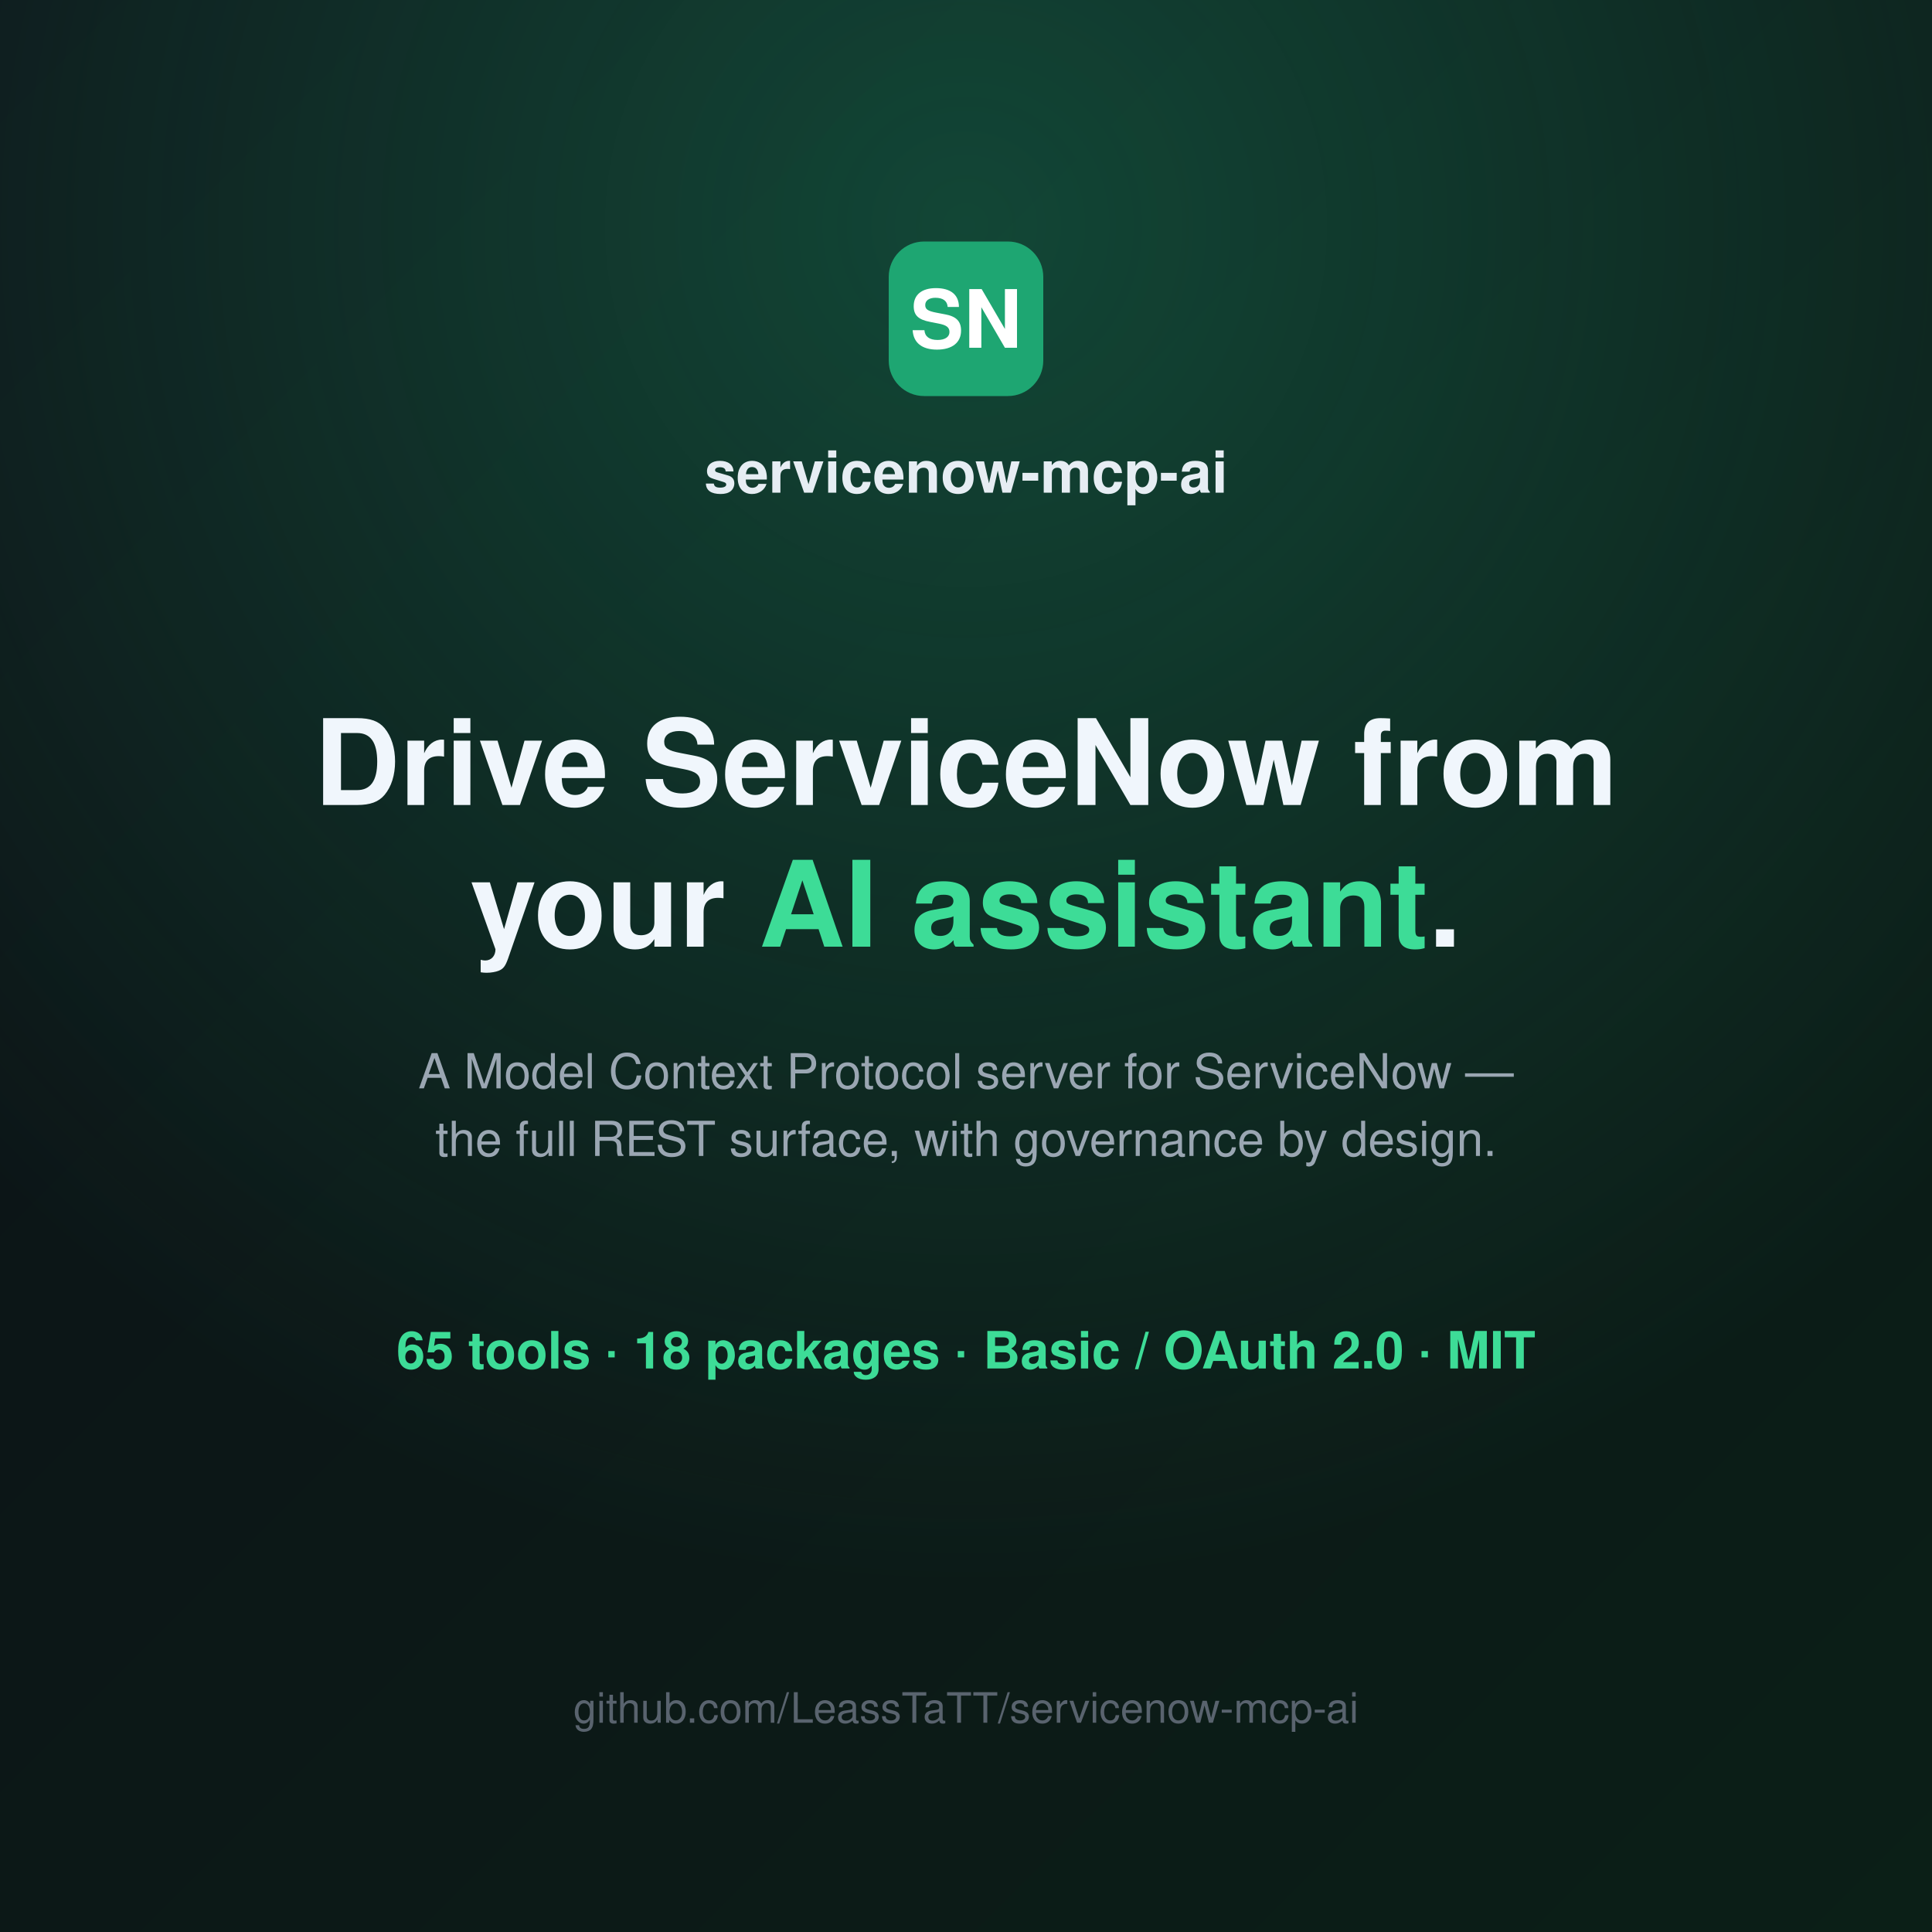
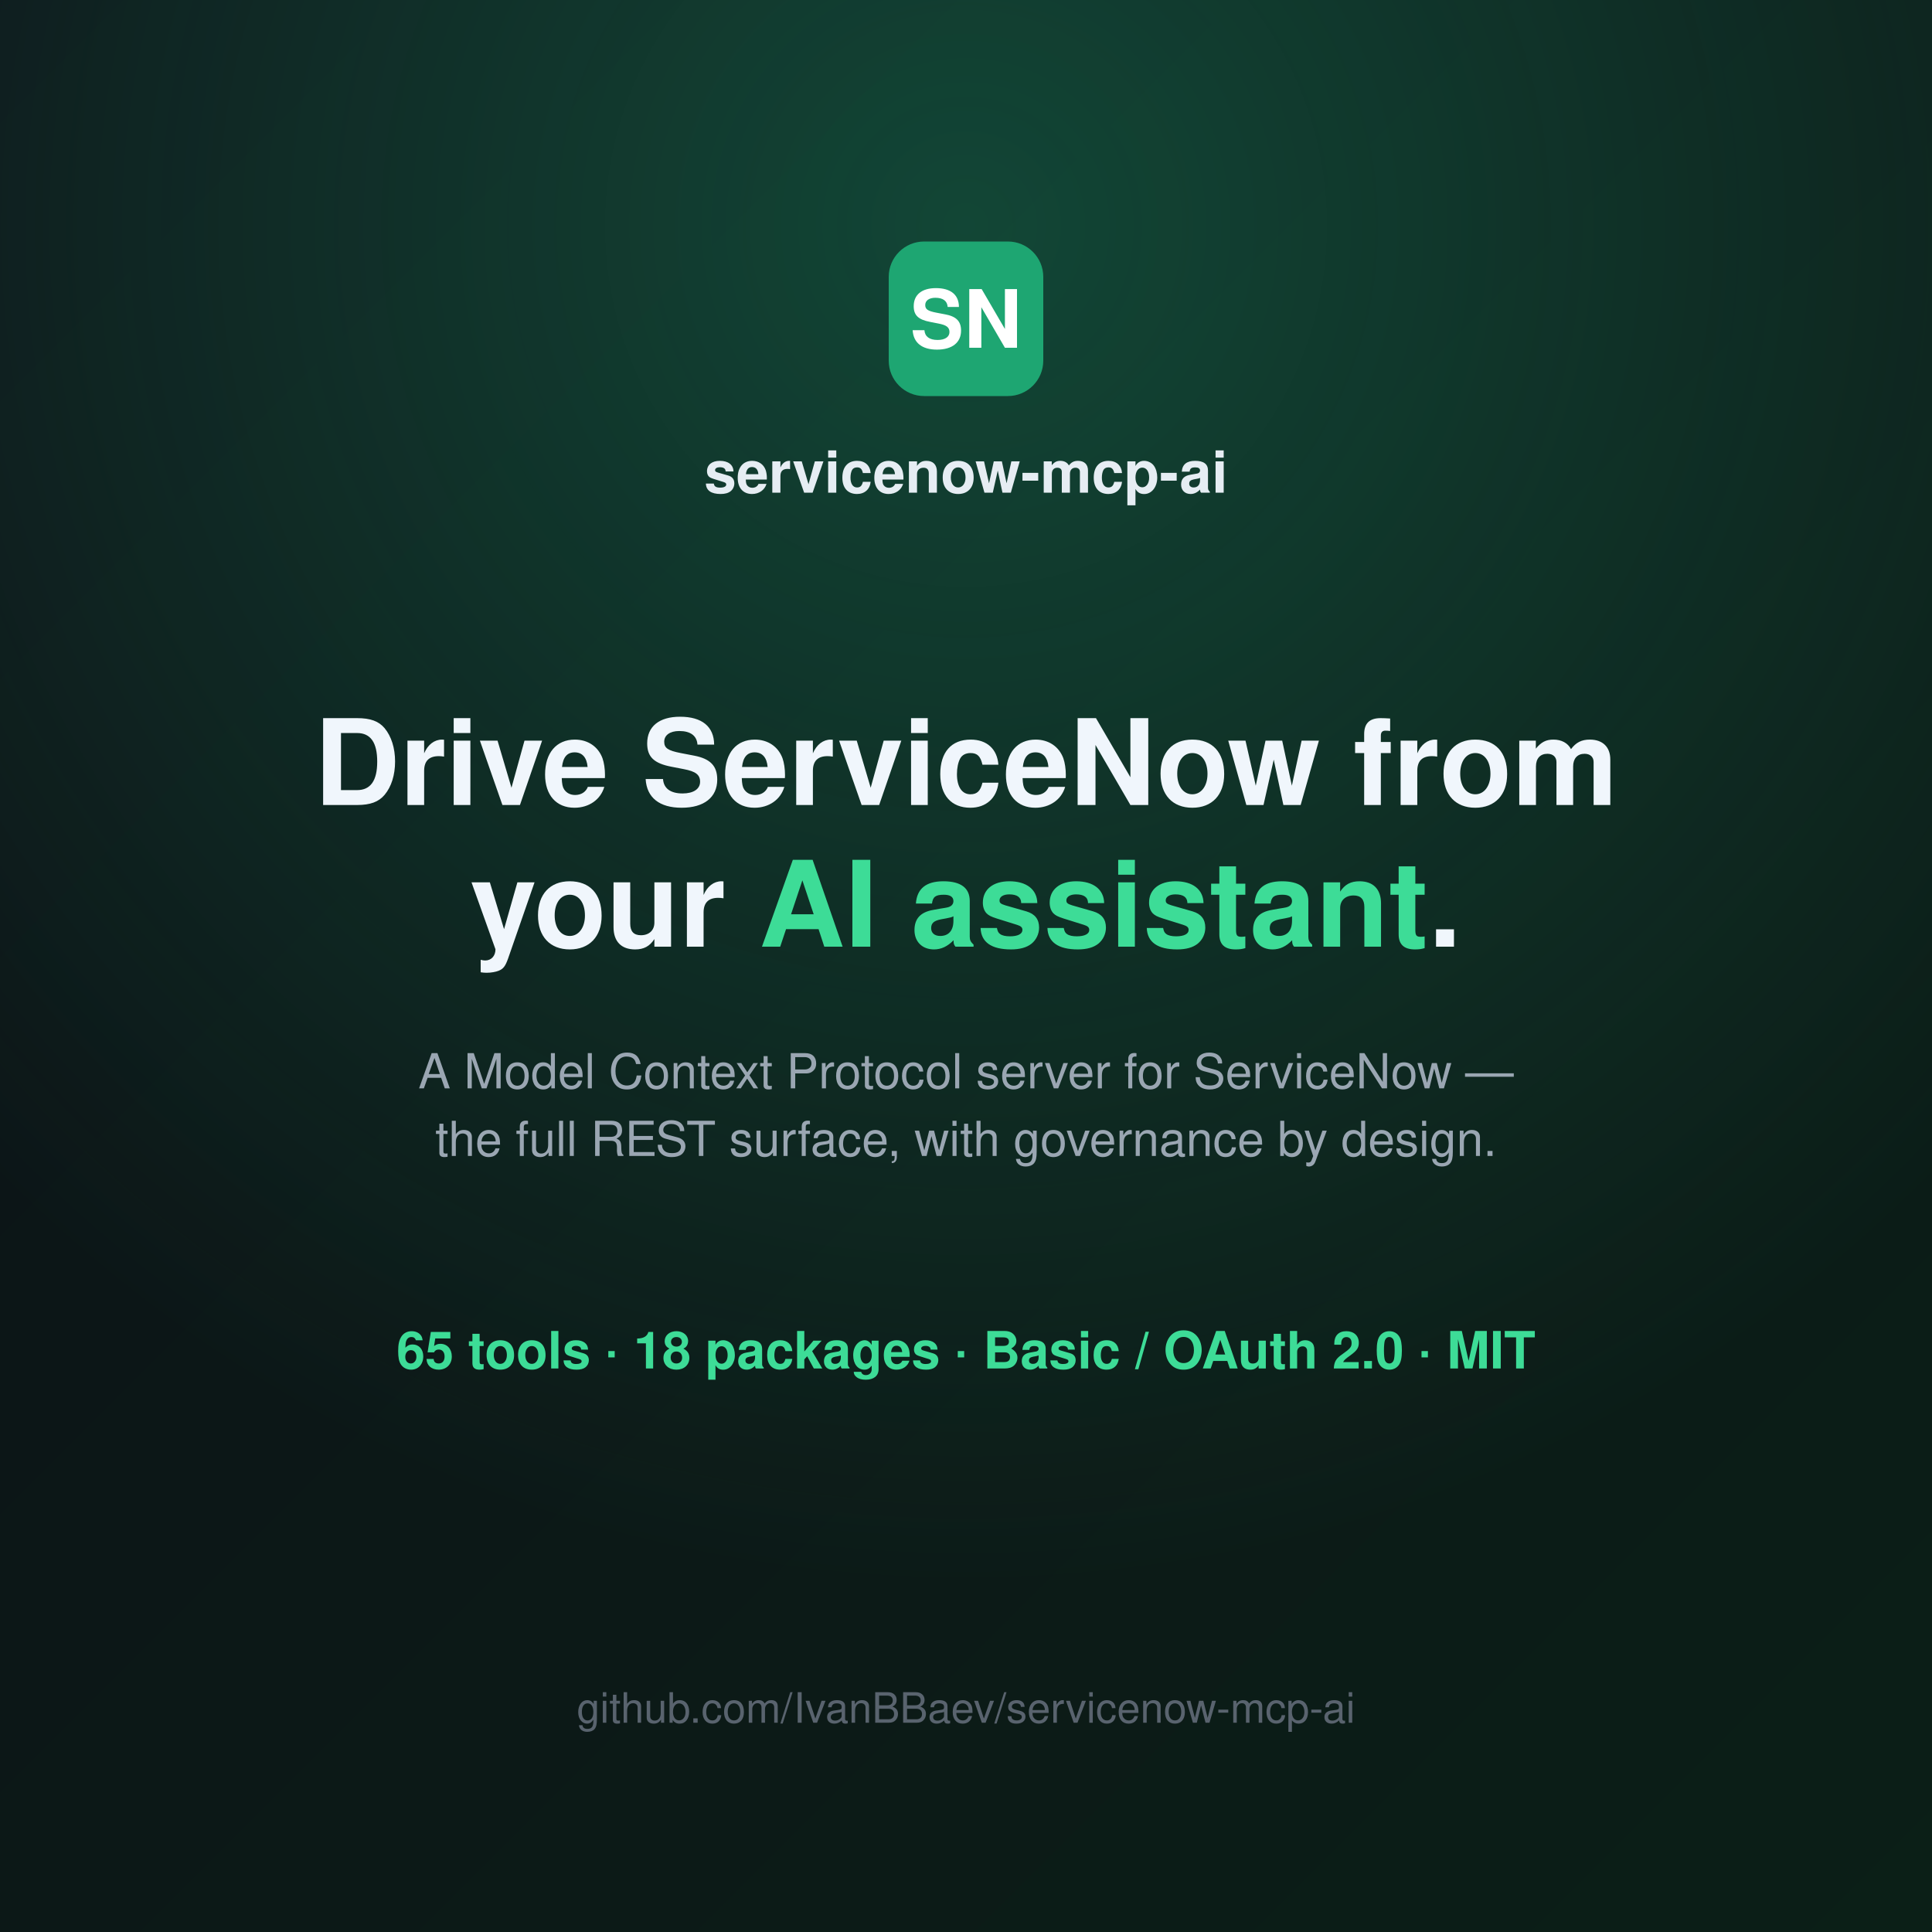
<svg xmlns="http://www.w3.org/2000/svg" width="1200" height="1200" viewBox="0 0 1200 1200">
  <defs>
    <linearGradient id="bg" x1="0" y1="0" x2="1" y2="1">
      <stop offset="0" stop-color="#0d1117" />
      <stop offset="1" stop-color="#0b1f17" />
    </linearGradient>
    <radialGradient id="glow" cx="0.5" cy="0.12" r="0.7">
      <stop offset="0" stop-color="#1ea672" stop-opacity="0.34" />
      <stop offset="1" stop-color="#1ea672" stop-opacity="0" />
    </radialGradient>
  </defs>
  <rect width="1200" height="1200" fill="url(#bg)" />
  <rect width="1200" height="1200" fill="url(#glow)" />
  <rect x="552" y="150" width="96" height="96" rx="22" fill="#1ea672" />
  <text x="600" y="216" font-family="Helvetica, Arial, sans-serif" font-size="50" font-weight="bold" fill="#ffffff" text-anchor="middle">SN</text>
  <text x="600" y="306" font-family="Helvetica, Arial, sans-serif" font-size="36" font-weight="700" fill="#e6edf3" text-anchor="middle">servicenow-mcp-ai</text>
  <text x="600" y="500" font-family="Helvetica, Arial, sans-serif" font-size="74" font-weight="800" fill="#f0f6fc" text-anchor="middle">Drive ServiceNow from</text>
  <text x="600" y="588" font-family="Helvetica, Arial, sans-serif" font-size="74" font-weight="800" fill="#f0f6fc" text-anchor="middle">your <tspan fill="#3ddc97">AI assistant</tspan>.</text>
  <text x="600" y="676" font-family="Helvetica, Arial, sans-serif" font-size="30" fill="#9aa6b2" text-anchor="middle">A Model Context Protocol server for ServiceNow —</text>
  <text x="600" y="718" font-family="Helvetica, Arial, sans-serif" font-size="30" fill="#9aa6b2" text-anchor="middle">the full REST surface, with governance by design.</text>
  <text x="600" y="850" font-family="Helvetica, Arial, sans-serif" font-size="32" font-weight="700" fill="#3ddc97" text-anchor="middle">65 tools · 18 packages · Basic / OAuth 2.0 · MIT</text>
-   <text x="600" y="1070" font-family="Helvetica, Arial, sans-serif" font-size="26" fill="#59636e" text-anchor="middle">github.com/LeassTaTT/servicenow-mcp-ai</text>
+   <text x="600" y="1070" font-family="Helvetica, Arial, sans-serif" font-size="26" fill="#59636e" text-anchor="middle">github.com/IvanBBaev/servicenow-mcp-ai</text>
</svg>
